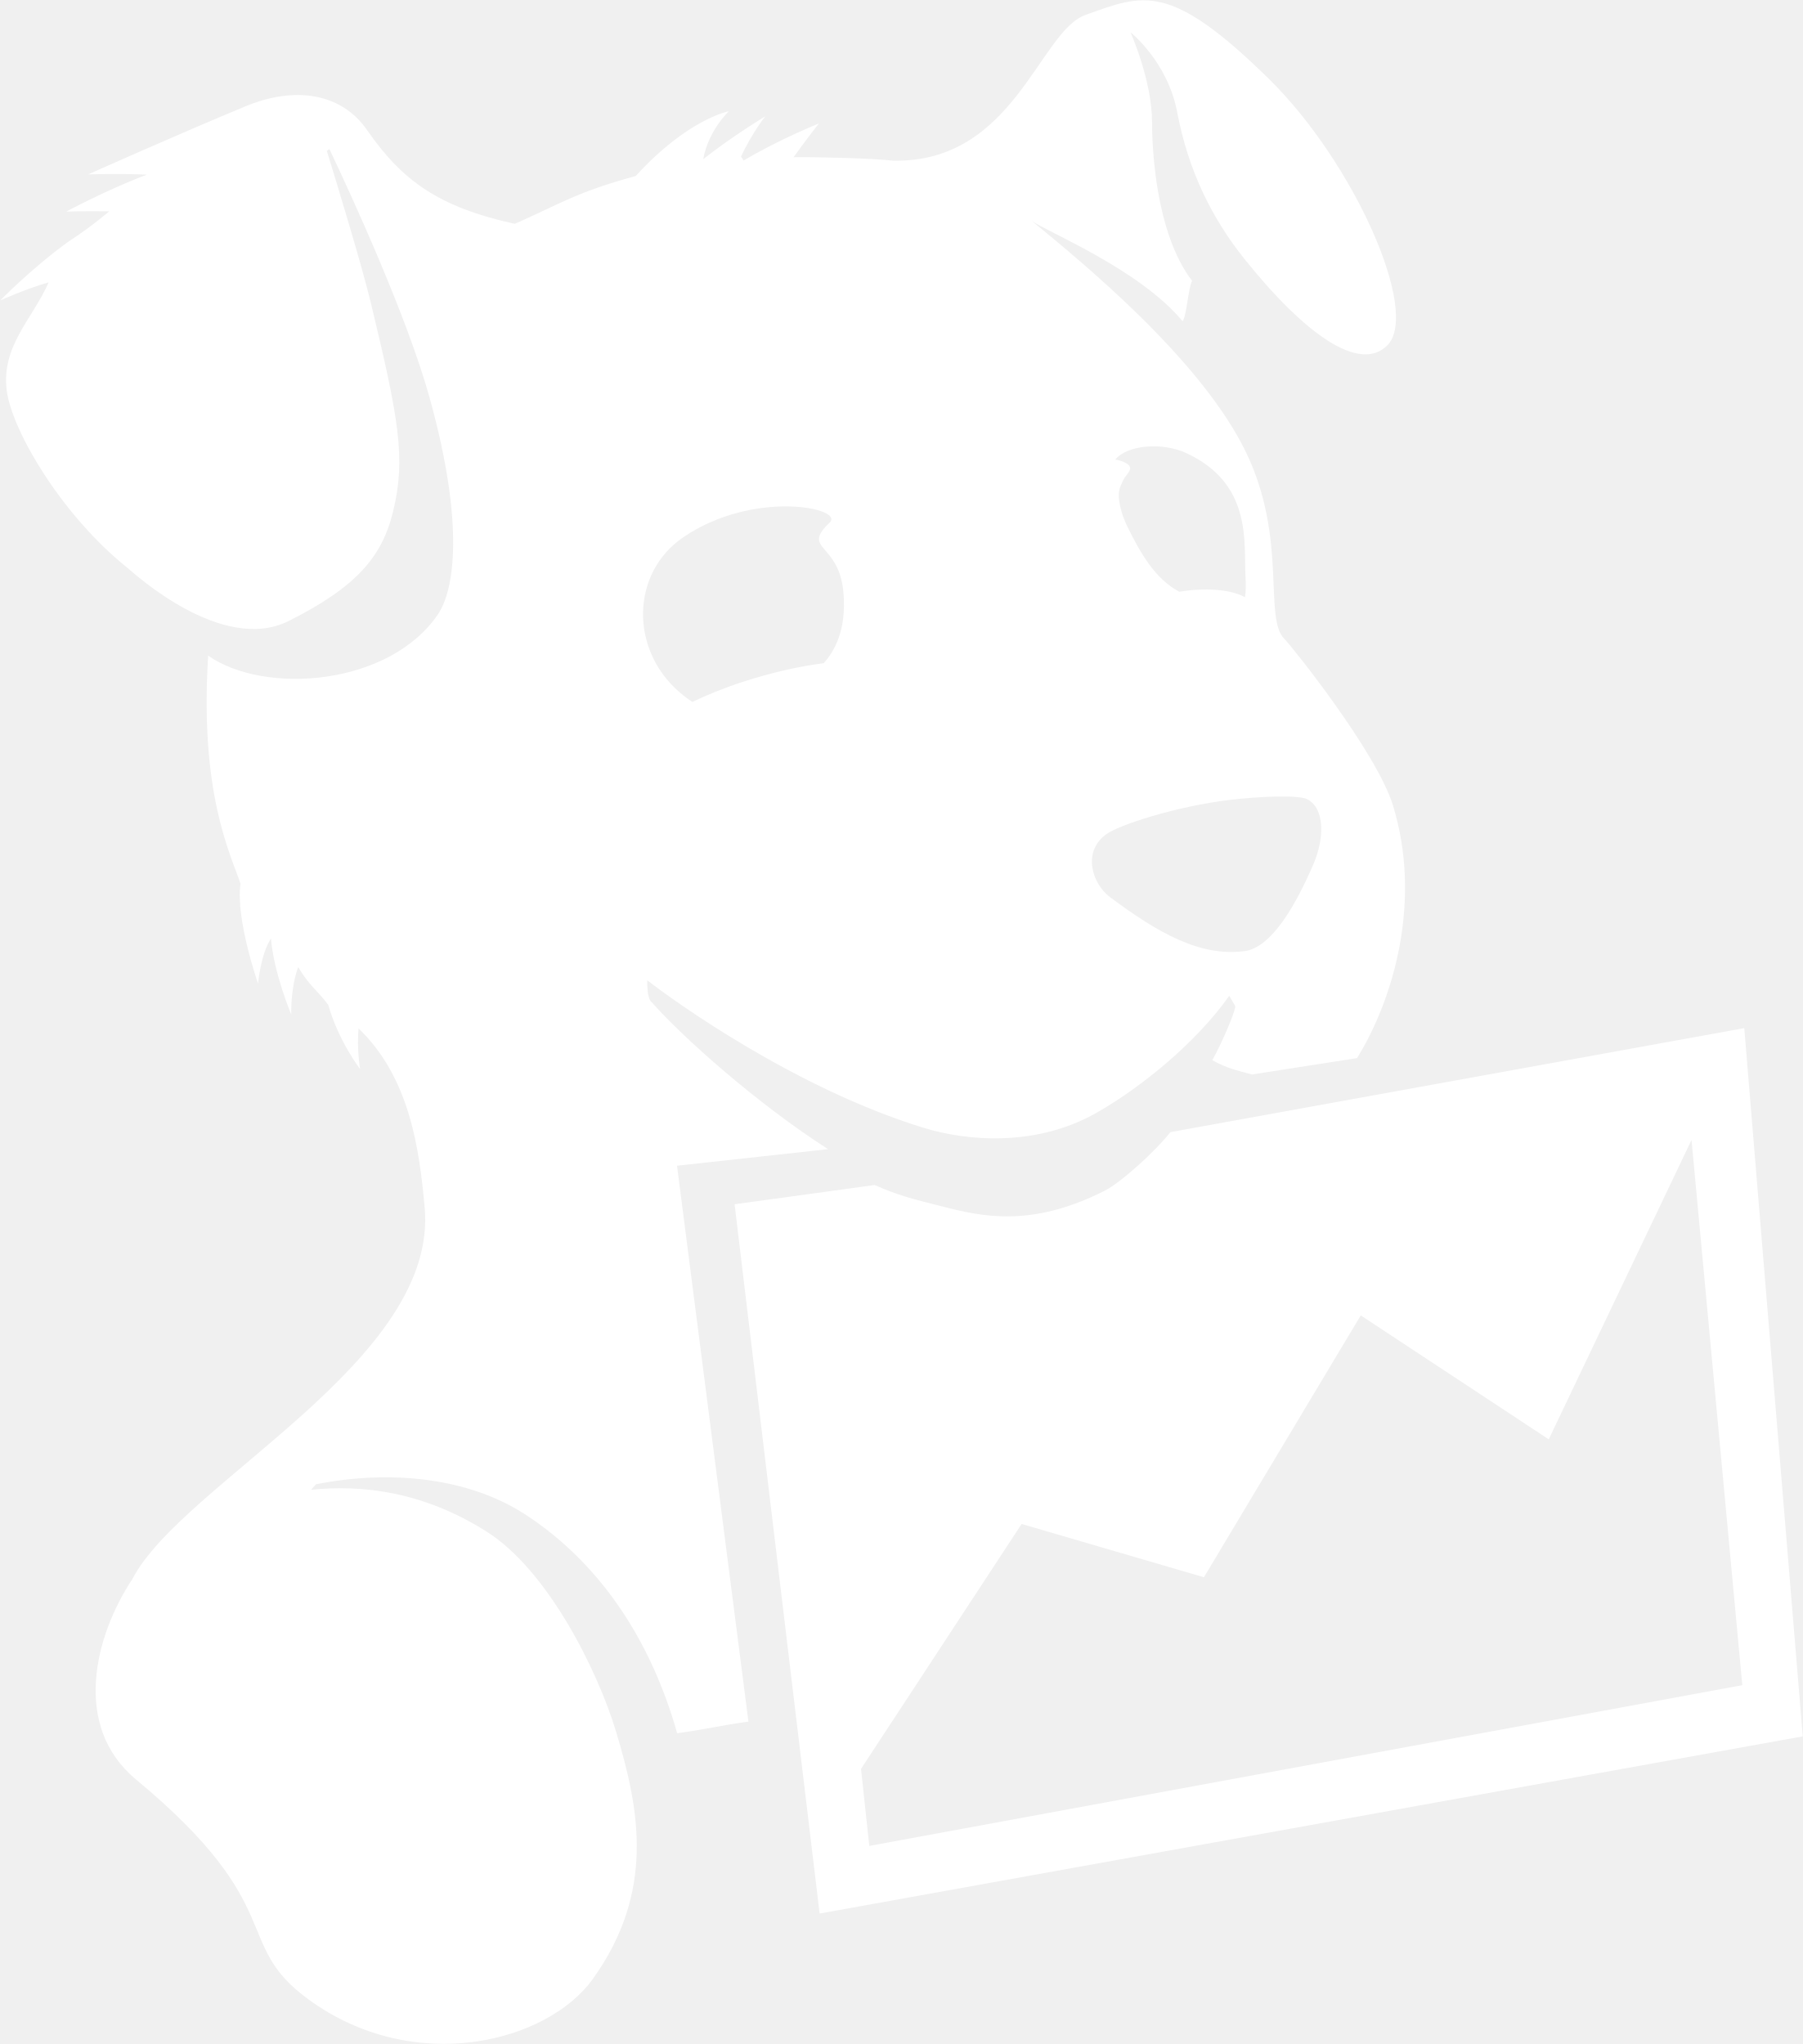
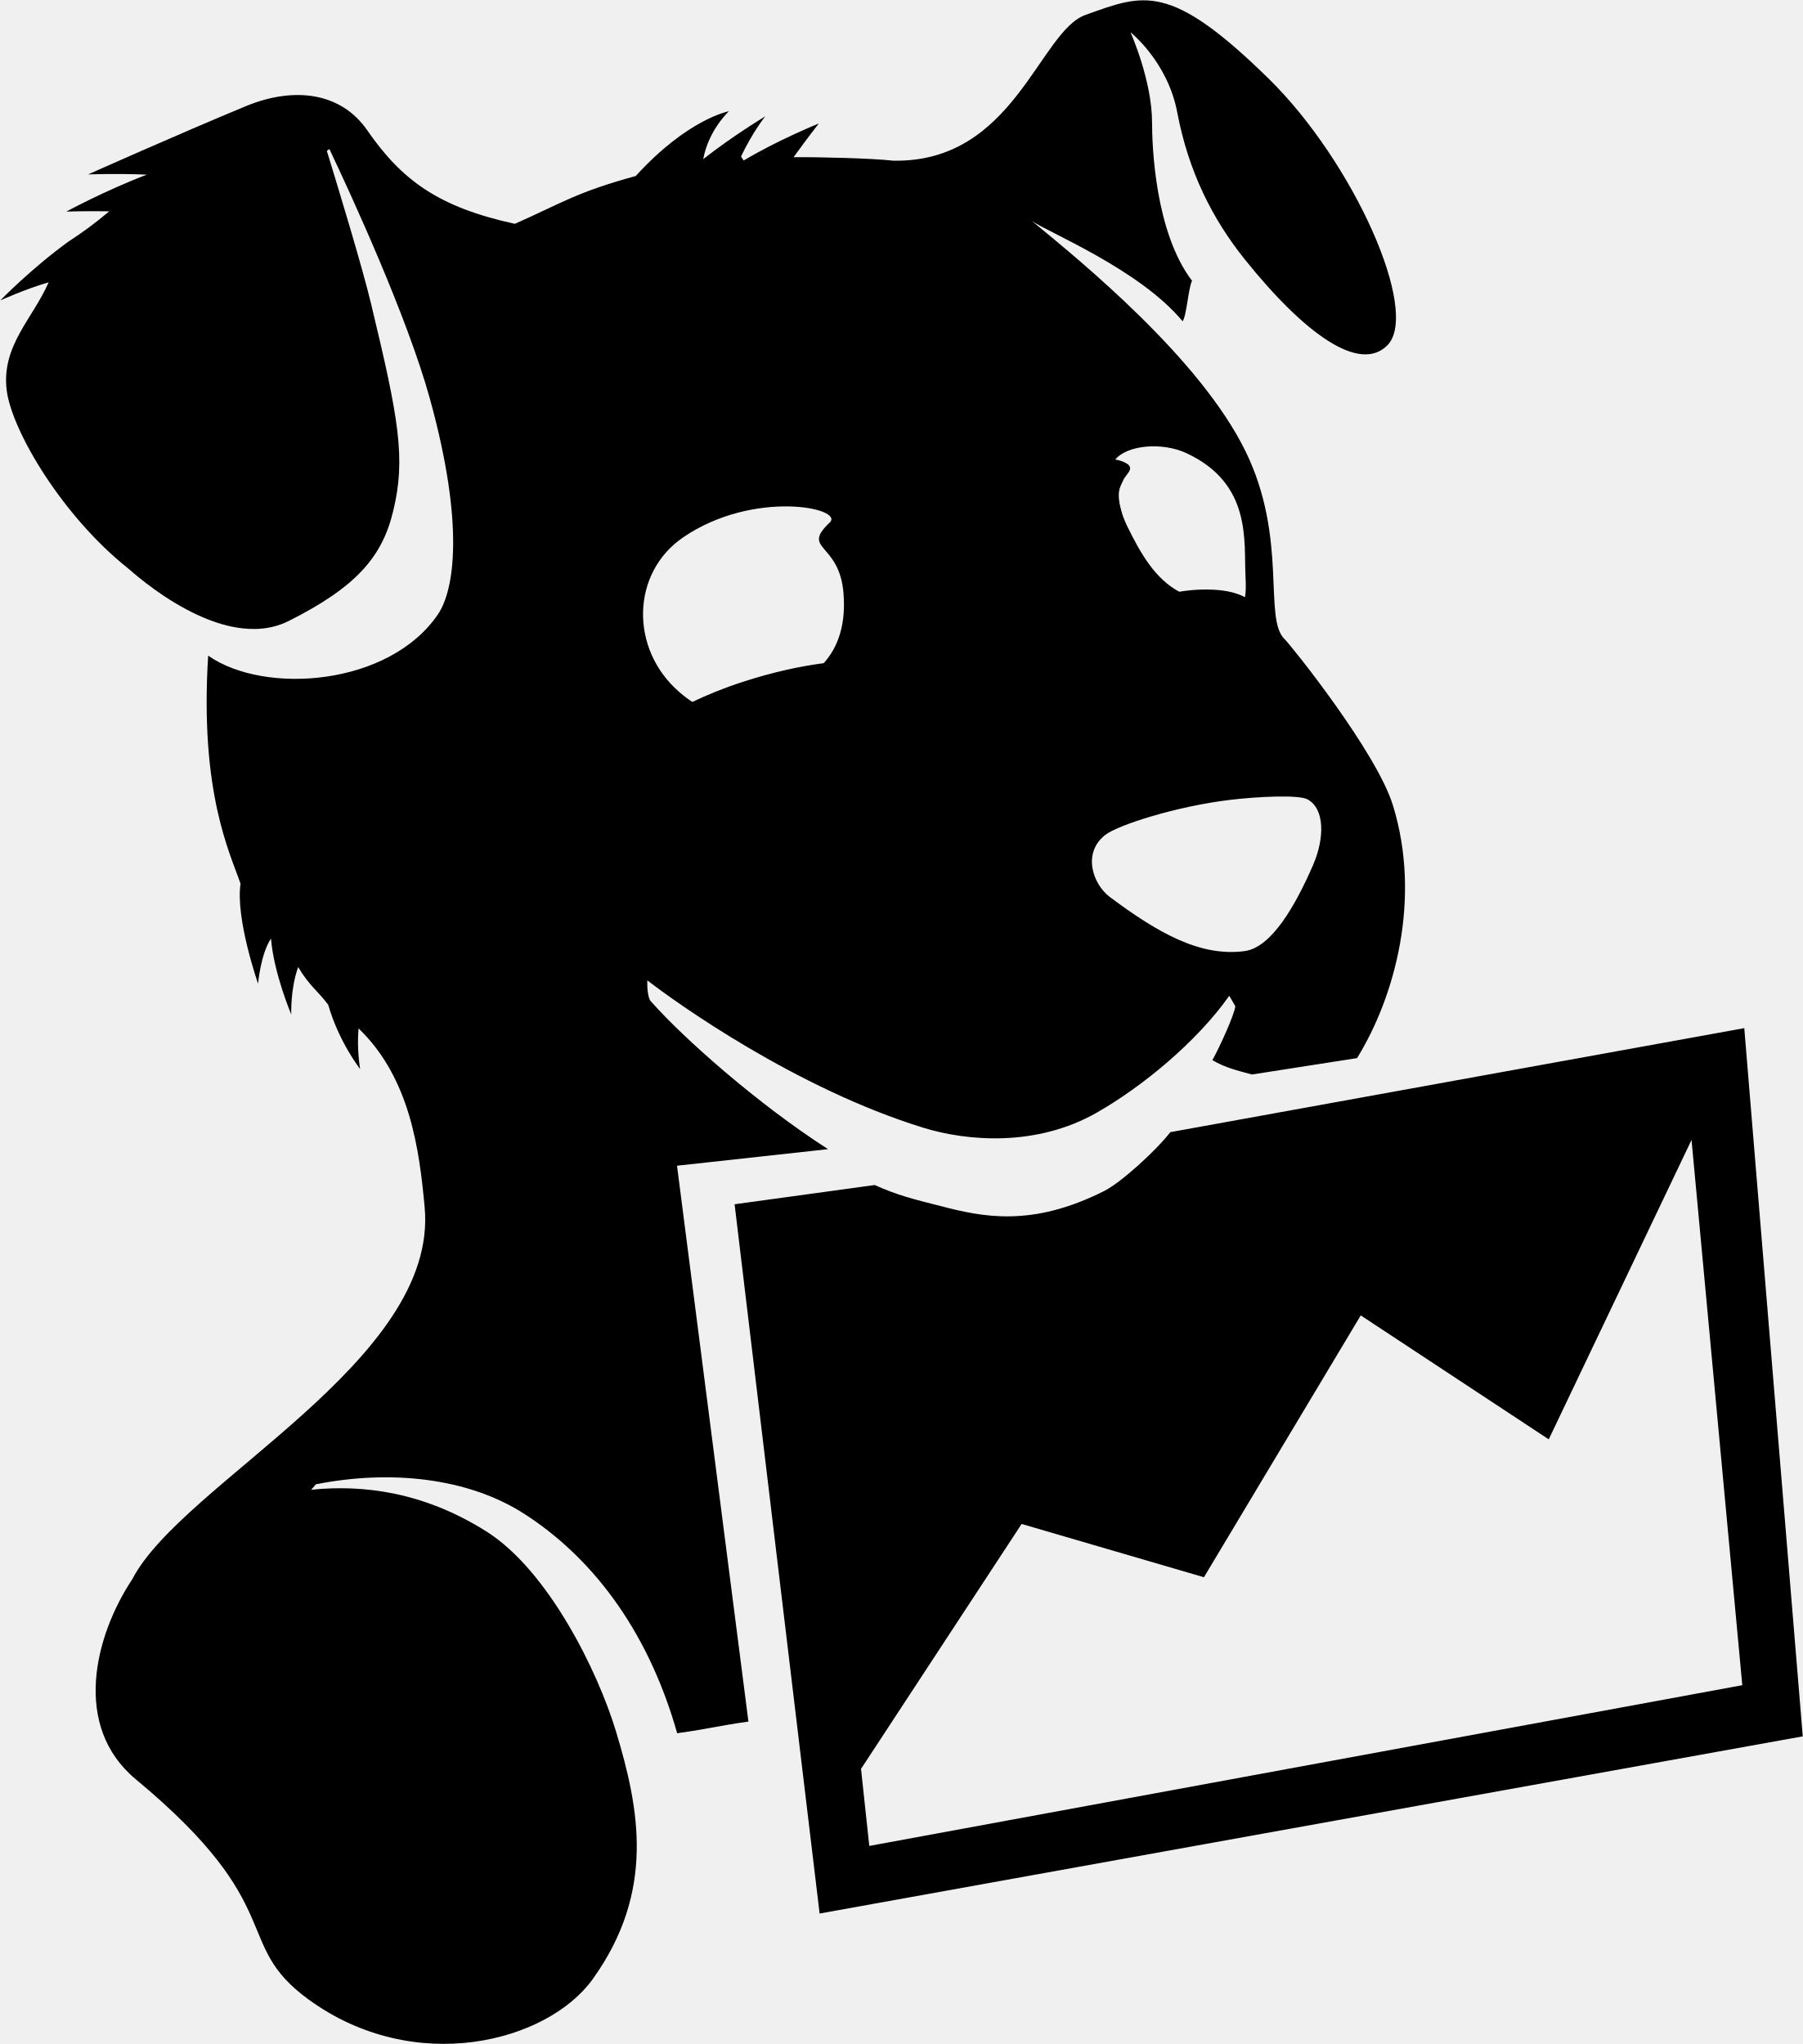
<svg xmlns="http://www.w3.org/2000/svg" version="1.2" baseProfile="tiny-ps" viewBox="0 0 1412 1601" width="1412" height="1601">
  <style>
		tspan { white-space:pre }
		.shp0 { fill: none } 
- 		.shp1 { fill: #ffffff } 
	</style>
  <g id="Layer">
    <path id="Layer" class="shp0" d="M1035.3 865.32C1035.32 865.32 1035.32 865.29 1035.32 865.29L1035.3 865.29L1035.3 865.32Z" />
  </g>
  <g id="Layer">
    <path id="Layer" fill-rule="evenodd" class="shp1" d="M530.23 913.07L586.16 1348.46C561.34 1351.96 557.49 1353.74 530.36 1357.59C506.41 1273.08 460.66 1217.92 410.64 1185.77C366.57 1157.4 305.69 1151.03 247.43 1162.6L243.68 1166.89C284.17 1162.68 331.98 1168.54 381.13 1199.67C429.27 1230.12 468.17 1308.83 482.45 1356.22C500.77 1416.79 513.46 1481.56 464.16 1550.24C428.74 1599.52 324.7 1626.67 241.59 1566.08C181 1521.9 227.49 1494.22 106.42 1393.72C56.36 1352.11 74.04 1281.5 103.63 1236.9C142.63 1161.56 343.96 1065.83 332.56 945.37C328.5 901.6 321.5 844.59 280.82 805.51C279.33 821.75 282.04 837.33 282.04 837.33C282.04 837.33 265.37 816.12 257.07 787.04C248.75 775.85 242.31 772.33 233.53 757.46C227.28 774.69 228.12 794.63 228.12 794.63C228.12 794.63 214.42 762.33 212.24 735.13C204.12 747.31 202.11 770.45 202.11 770.45C202.11 770.45 184.32 719.58 188.38 692.17C180.26 668.32 156.26 621.03 163.03 513.55C207.41 544.58 304.96 537.2 342.99 481.2C355.6 462.66 364.23 412.01 336.65 312.2C318.99 248.21 275.14 152.91 257.99 116.75L255.98 118.2C264.94 147.38 283.54 208.4 290.64 238.03C312.24 327.83 318.02 359.06 307.9 400.44C299.27 436.5 278.64 459.97 226.24 486.33C173.87 512.72 104.34 448.47 99.98 444.92C49.1 404.35 9.67 338.25 5.3 306.13C0.74 270.97 25.58 249.86 38.09 221.14C20.2 226.24 0.23 235.32 0.23 235.32C0.23 235.32 24.05 210.68 53.46 189.34C65.67 181.28 72.75 176.18 85.59 165.52C67.01 165.21 51.94 165.72 51.94 165.72C51.94 165.72 82.87 148.98 115 136.8C91.5 135.76 69.02 136.62 69.02 136.62C69.02 136.62 138.17 105.69 192.77 83.06C230.3 67.66 266.94 72.2 287.57 101.99C314.6 140.98 343.04 162.2 403.23 175.31C440.26 158.92 451.45 150.55 497.91 137.86C538.81 92.93 570.91 87.12 570.91 87.12C570.91 87.12 554.98 101.68 550.74 124.67C573.93 106.4 599.33 91.15 599.33 91.15C599.33 91.15 589.49 103.31 580.35 122.59L582.43 125.74C609.51 109.5 641.3 96.73 641.3 96.73C641.3 96.73 632.19 108.25 621.53 123.12C641.96 122.94 683.32 123.98 699.38 125.84C794.16 127.87 813.83 24.6 850.19 11.66C895.74 -4.63 916.09 -14.45 993.76 61.77C1060.34 127.16 1112.41 244.3 1086.56 270.48C1064.91 292.31 1022.15 262.04 974.8 203.05C949.79 171.79 930.86 134.84 921.97 87.88C914.46 48.27 885.38 25.26 885.38 25.26C885.38 25.26 902.28 62.89 902.28 96.07C902.28 114.17 904.57 181.91 933.6 219.94C930.68 225.47 929.36 247.4 926.19 251.63C892.36 210.78 819.76 181.55 807.96 172.93C847.96 205.73 940.07 281.12 975.44 353.4C1008.91 421.73 989.17 484.4 1006.07 500.61C1010.89 505.21 1078.06 588.86 1090.95 630.87C1113.5 704.13 1092.34 781.08 1062.81 828.78L980.49 841.62C968.44 838.29 960.34 836.62 949.51 830.38C955.47 819.8 967.27 793.51 967.45 788.11L962.75 779.96C937.12 816.27 894.21 851.51 858.54 871.74C811.87 898.2 758.05 894.11 723.01 883.28C623.64 852.63 529.63 785.49 506.97 767.86C506.97 767.86 506.28 781.94 510.49 785.11C535.59 813.38 593.01 864.45 648.51 900.1L530.23 913.07ZM869.19 702.58C906.88 730.72 939.89 749.57 974.75 744.97C996.12 742.18 1015.02 708.29 1028.37 677.56C1037.53 656.42 1037.53 633.56 1024.13 626.16C1017.38 622.38 985.77 623.85 963.59 626.49C921.34 631.51 875.69 646.17 865.67 653.94C847.5 667.99 855.75 692.48 869.19 702.58ZM873.46 359.97C875.11 360.25 876.6 360.53 877.77 360.96C891.5 365.71 882.21 370.43 879.72 376.11C877.31 381.69 873.48 385.32 879.19 403.41C879.32 403.77 879.42 404.1 879.55 404.48C879.83 405.16 880.18 406.02 880.46 406.79C881.15 408.51 881.88 410.24 882.82 412.19C893.22 433.38 904.57 453.32 923.57 463.49C928.47 462.71 933.57 462.1 938.8 461.87C956.66 461.08 967.9 463.9 975.06 467.78C975.72 464.18 975.87 459 975.46 451.31C974.04 424.55 980.79 378.95 929.28 354.98C909.82 345.94 882.54 348.71 873.46 359.97ZM532.09 542.12C535.97 545.47 539.24 547.83 542.24 549.81C553.61 544.38 566.65 538.98 581.59 534.13C606.87 525.93 627.88 521.7 645.13 519.44C653.38 510.2 663.02 493.97 660.61 464.53C657.34 424.55 627.04 430.97 649.8 409.3C661.75 397.96 590.45 383.11 535.11 420.84C494.3 448.65 493.01 508.33 532.09 542.12ZM1411.89 1360.03L641.91 1498.81L575.33 943.26L685.05 928.19C702.76 936.16 715.12 939.2 736.43 944.6C769.55 953.23 807.94 961.48 864.7 932.91C877.92 926.34 905.48 901.17 916.59 886.78L1366.09 805.31L1411.89 1360.03ZM1364.54 1319.96L1324.78 892.87L1212.95 1127.39L1065.72 1030.31L942.91 1235.4L800.12 1193.66L674.34 1385.5L680.81 1445.86L1364.54 1319.96Z" />
  </g>
</svg>
